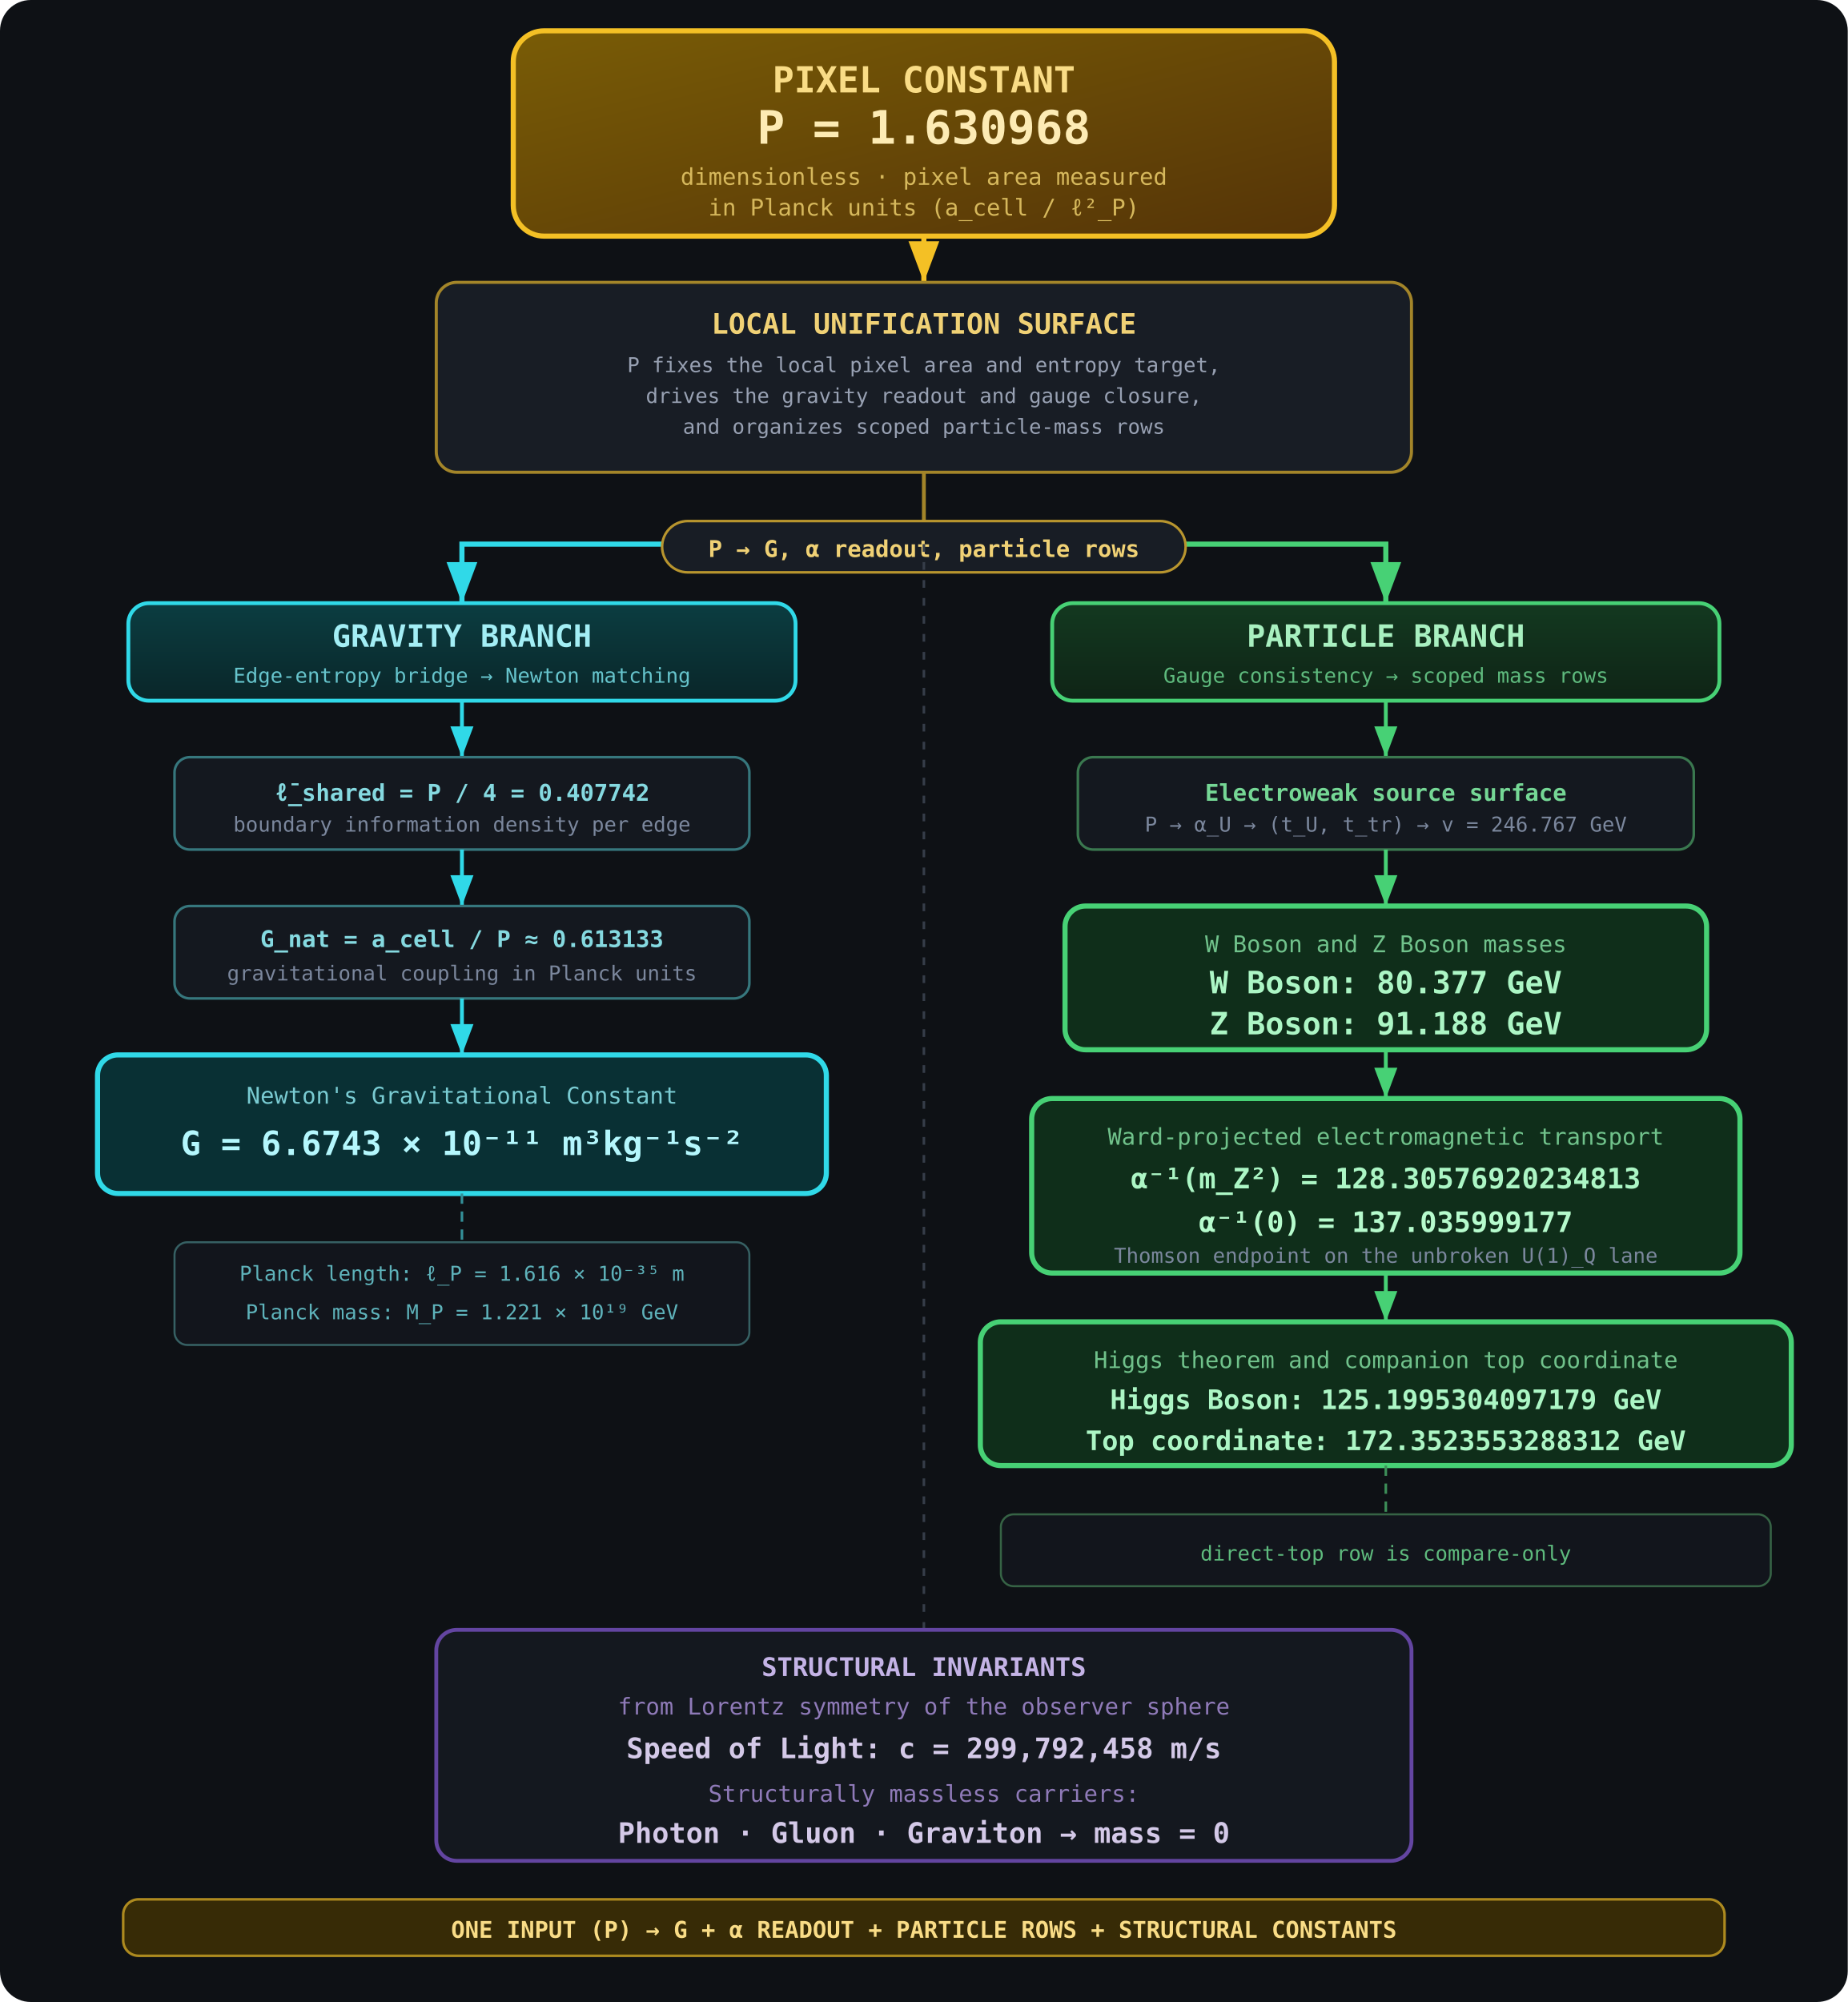
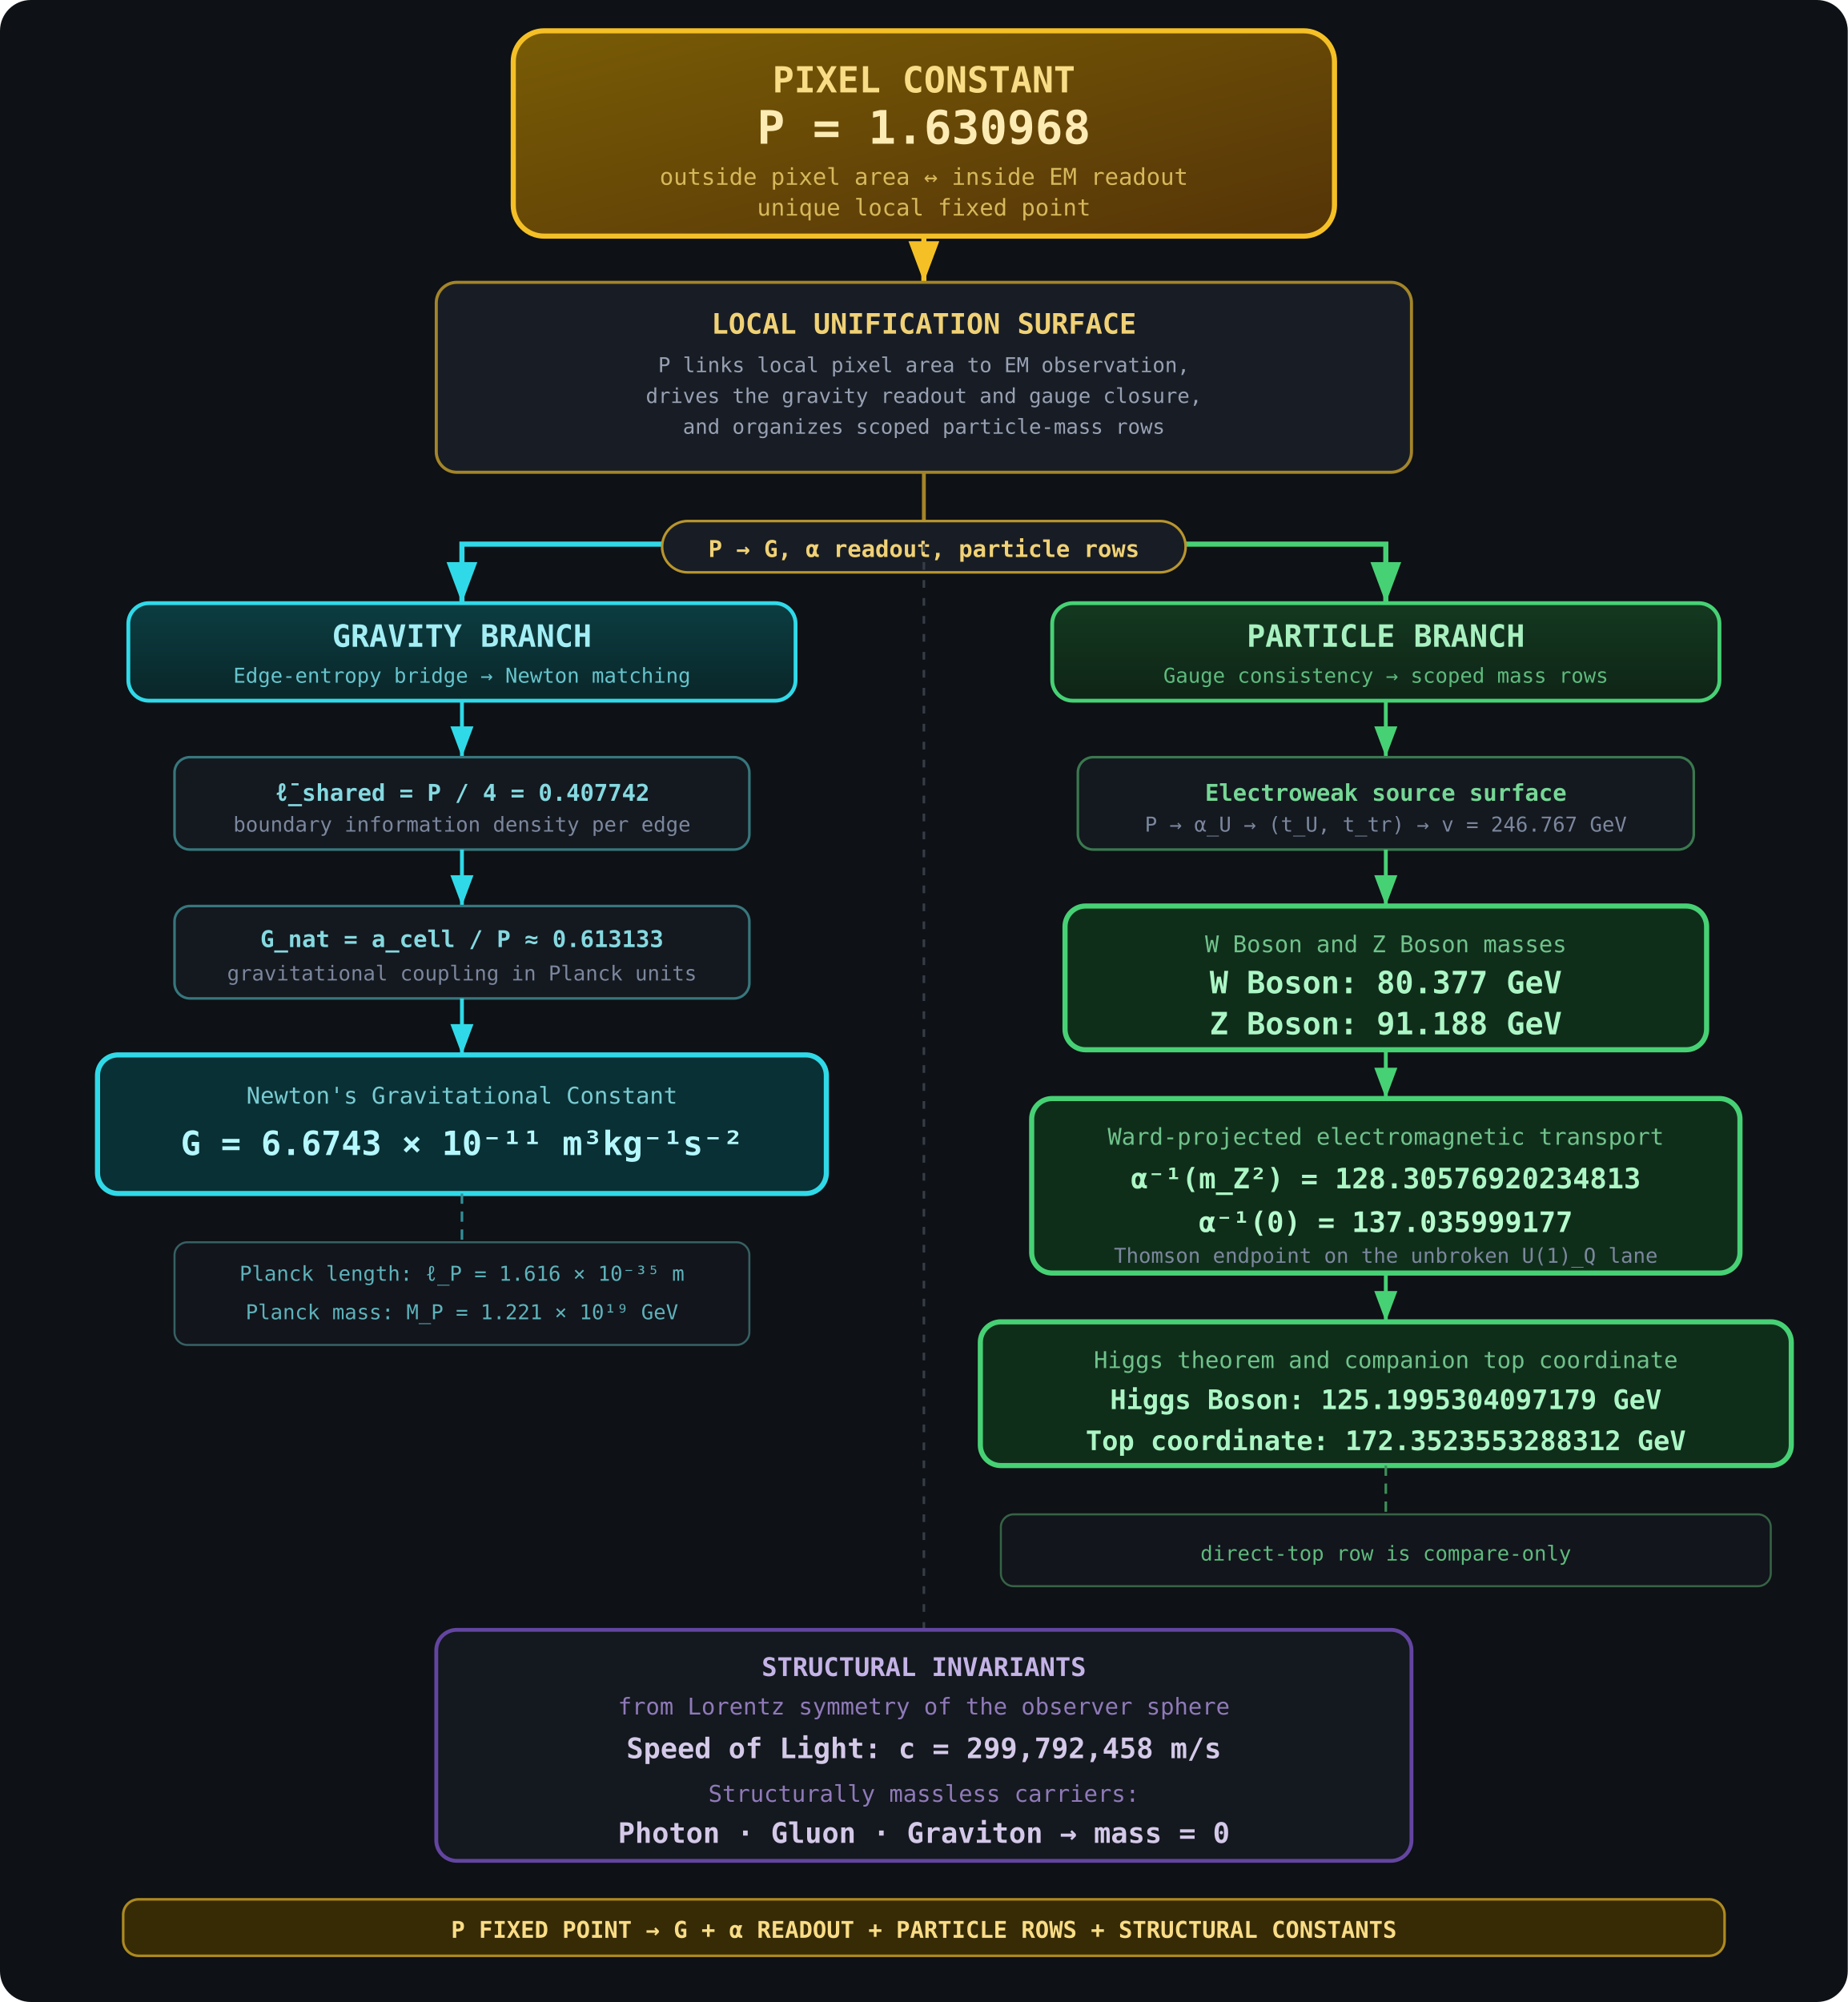
<svg xmlns="http://www.w3.org/2000/svg" width="720" height="780" viewBox="0 0 720 780" role="img" aria-labelledby="title desc">
  <defs>
    <marker id="uni-arrow" markerWidth="8" markerHeight="6" refX="8" refY="3" orient="auto">
      <path d="M0,0 L8,3 L0,6" fill="hsl(45,90%,55%)" />
    </marker>
    <marker id="uni-arrow-cyan" markerWidth="8" markerHeight="6" refX="8" refY="3" orient="auto">
      <path d="M0,0 L8,3 L0,6" fill="hsl(185,80%,55%)" />
    </marker>
    <marker id="uni-arrow-green" markerWidth="8" markerHeight="6" refX="8" refY="3" orient="auto">
      <path d="M0,0 L8,3 L0,6" fill="hsl(140,60%,55%)" />
    </marker>
    <linearGradient id="uni-root-grad" x1="0" y1="0" x2="1" y2="1">
      <stop offset="0%" stop-color="hsl(45,90%,25%)" />
      <stop offset="100%" stop-color="hsl(35,85%,18%)" />
    </linearGradient>
    <linearGradient id="uni-gravity-grad" x1="0" y1="0" x2="0" y2="1">
      <stop offset="0%" stop-color="hsl(185,70%,15%)" />
      <stop offset="100%" stop-color="hsl(185,60%,10%)" />
    </linearGradient>
    <linearGradient id="uni-particle-grad" x1="0" y1="0" x2="0" y2="1">
      <stop offset="0%" stop-color="hsl(140,50%,15%)" />
      <stop offset="100%" stop-color="hsl(140,40%,10%)" />
    </linearGradient>
  </defs>
  <rect width="720" height="780" rx="12" fill="hsl(220,20%,7%)" />
  <rect x="200" y="12" width="320" height="80" rx="12" fill="url(#uni-root-grad)" stroke="hsl(45,90%,55%)" stroke-width="2" />
  <text x="360" y="36" text-anchor="middle" font-family="monospace" font-size="14" font-weight="bold" fill="hsl(45,90%,75%)">PIXEL CONSTANT</text>
  <text x="360" y="56" text-anchor="middle" font-family="monospace" font-size="18" font-weight="bold" fill="hsl(45,95%,85%)">P = 1.630968</text>
-   <text x="360" y="72" text-anchor="middle" font-family="monospace" font-size="9" fill="hsl(45,60%,60%)">dimensionless · pixel area measured</text>
-   <text x="360" y="84" text-anchor="middle" font-family="monospace" font-size="9" fill="hsl(45,60%,60%)">in Planck units (a_cell / ℓ²_P)</text>
+   <text x="360" y="72" text-anchor="middle" font-family="monospace" font-size="9" fill="hsl(45,60%,60%)">outside pixel area ↔ inside EM readout</text>
+   <text x="360" y="84" text-anchor="middle" font-family="monospace" font-size="9" fill="hsl(45,60%,60%)">unique local fixed point</text>
  <line x1="360" y1="92" x2="360" y2="110" stroke="hsl(45,90%,55%)" stroke-width="2" marker-end="url(#uni-arrow)" />
  <rect x="170" y="110" width="380" height="74" rx="8" fill="hsl(220,20%,12%)" stroke="hsl(45,60%,40%)" stroke-width="1.2" />
  <text x="360" y="130" text-anchor="middle" font-family="monospace" font-size="11" font-weight="bold" fill="hsl(45,80%,70%)">LOCAL UNIFICATION SURFACE</text>
-   <text x="360" y="145" text-anchor="middle" font-family="monospace" font-size="8" fill="hsl(220,15%,65%)">P fixes the local pixel area and entropy target,</text>
+   <text x="360" y="145" text-anchor="middle" font-family="monospace" font-size="8" fill="hsl(220,15%,65%)">P links local pixel area to EM observation,</text>
  <text x="360" y="157" text-anchor="middle" font-family="monospace" font-size="8" fill="hsl(220,15%,65%)">drives the gravity readout and gauge closure,</text>
  <text x="360" y="169" text-anchor="middle" font-family="monospace" font-size="8" fill="hsl(220,15%,65%)">and organizes scoped particle-mass rows</text>
  <line x1="360" y1="184" x2="360" y2="212" stroke="hsl(45,60%,40%)" stroke-width="1.5" />
  <path d="M360,212 L180,212 L180,235" stroke="hsl(185,80%,55%)" stroke-width="2" fill="none" marker-end="url(#uni-arrow-cyan)" />
  <path d="M360,212 L540,212 L540,235" stroke="hsl(140,60%,55%)" stroke-width="2" fill="none" marker-end="url(#uni-arrow-green)" />
  <rect x="258" y="203" width="204" height="20" rx="10" fill="hsl(220,20%,12%)" stroke="hsl(45,60%,45%)" stroke-width="1" />
  <text x="360" y="217" text-anchor="middle" font-family="monospace" font-size="9" font-weight="bold" fill="hsl(45,80%,70%)">P → G, α readout, particle rows</text>
  <rect x="50" y="235" width="260" height="38" rx="8" fill="url(#uni-gravity-grad)" stroke="hsl(185,80%,55%)" stroke-width="1.5" />
  <text x="180" y="252" text-anchor="middle" font-family="monospace" font-size="12" font-weight="bold" fill="hsl(185,80%,80%)">GRAVITY BRANCH</text>
  <text x="180" y="266" text-anchor="middle" font-family="monospace" font-size="8" fill="hsl(185,50%,60%)">Edge-entropy bridge → Newton matching</text>
  <line x1="180" y1="273" x2="180" y2="295" stroke="hsl(185,80%,55%)" stroke-width="1.5" marker-end="url(#uni-arrow-cyan)" />
  <rect x="68" y="295" width="224" height="36" rx="6" fill="hsl(220,20%,10%)" stroke="hsl(185,40%,35%)" stroke-width="1" />
  <text x="180" y="312" text-anchor="middle" font-family="monospace" font-size="9" font-weight="bold" fill="hsl(185,60%,70%)">ℓ̄_shared = P / 4 = 0.407742</text>
  <text x="180" y="324" text-anchor="middle" font-family="monospace" font-size="8" fill="hsl(220,15%,55%)">boundary information density per edge</text>
  <line x1="180" y1="331" x2="180" y2="353" stroke="hsl(185,80%,55%)" stroke-width="1.5" marker-end="url(#uni-arrow-cyan)" />
  <rect x="68" y="353" width="224" height="36" rx="6" fill="hsl(220,20%,10%)" stroke="hsl(185,40%,35%)" stroke-width="1" />
  <text x="180" y="369" text-anchor="middle" font-family="monospace" font-size="9" font-weight="bold" fill="hsl(185,60%,70%)">G_nat = a_cell / P ≈ 0.613133</text>
  <text x="180" y="382" text-anchor="middle" font-family="monospace" font-size="8" fill="hsl(220,15%,55%)">gravitational coupling in Planck units</text>
  <line x1="180" y1="389" x2="180" y2="411" stroke="hsl(185,80%,55%)" stroke-width="1.5" marker-end="url(#uni-arrow-cyan)" />
  <rect x="38" y="411" width="284" height="54" rx="8" fill="hsl(185,70%,12%)" stroke="hsl(185,80%,55%)" stroke-width="2" />
  <text x="180" y="430" text-anchor="middle" font-family="monospace" font-size="9" fill="hsl(185,50%,65%)">Newton's Gravitational Constant</text>
  <text x="180" y="450" text-anchor="middle" font-family="monospace" font-size="13" font-weight="bold" fill="hsl(185,95%,85%)">G = 6.6743 × 10⁻¹¹ m³kg⁻¹s⁻²</text>
  <line x1="180" y1="465" x2="180" y2="484" stroke="hsl(185,50%,40%)" stroke-width="1" stroke-dasharray="4,3" />
  <rect x="68" y="484" width="224" height="40" rx="5" fill="hsl(220,20%,9%)" stroke="hsl(185,30%,30%)" stroke-width="0.8" />
  <text x="180" y="499" text-anchor="middle" font-family="monospace" font-size="8" fill="hsl(185,40%,55%)">Planck length: ℓ_P = 1.616 × 10⁻³⁵ m</text>
  <text x="180" y="514" text-anchor="middle" font-family="monospace" font-size="8" fill="hsl(185,40%,55%)">Planck mass: M_P = 1.221 × 10¹⁹ GeV</text>
  <rect x="410" y="235" width="260" height="38" rx="8" fill="url(#uni-particle-grad)" stroke="hsl(140,60%,55%)" stroke-width="1.5" />
  <text x="540" y="252" text-anchor="middle" font-family="monospace" font-size="12" font-weight="bold" fill="hsl(140,70%,80%)">PARTICLE BRANCH</text>
  <text x="540" y="266" text-anchor="middle" font-family="monospace" font-size="8" fill="hsl(140,40%,55%)">Gauge consistency → scoped mass rows</text>
  <line x1="540" y1="273" x2="540" y2="295" stroke="hsl(140,60%,55%)" stroke-width="1.5" marker-end="url(#uni-arrow-green)" />
  <rect x="420" y="295" width="240" height="36" rx="6" fill="hsl(220,20%,10%)" stroke="hsl(140,35%,35%)" stroke-width="1" />
  <text x="540" y="312" text-anchor="middle" font-family="monospace" font-size="9" font-weight="bold" fill="hsl(140,55%,65%)">Electroweak source surface</text>
  <text x="540" y="324" text-anchor="middle" font-family="monospace" font-size="8" fill="hsl(220,15%,55%)">P → α_U → (t_U, t_tr) → v = 246.767 GeV</text>
  <line x1="540" y1="331" x2="540" y2="353" stroke="hsl(140,60%,55%)" stroke-width="1.5" marker-end="url(#uni-arrow-green)" />
  <rect x="415" y="353" width="250" height="56" rx="8" fill="hsl(140,50%,12%)" stroke="hsl(140,60%,55%)" stroke-width="2" />
  <text x="540" y="371" text-anchor="middle" font-family="monospace" font-size="9" fill="hsl(140,40%,60%)">W Boson and Z Boson masses</text>
  <text x="540" y="387" text-anchor="middle" font-family="monospace" font-size="12" font-weight="bold" fill="hsl(140,80%,82%)">W Boson: 80.377 GeV</text>
  <text x="540" y="403" text-anchor="middle" font-family="monospace" font-size="12" font-weight="bold" fill="hsl(140,80%,82%)">Z Boson: 91.188 GeV</text>
  <line x1="540" y1="409" x2="540" y2="428" stroke="hsl(140,60%,55%)" stroke-width="1.5" marker-end="url(#uni-arrow-green)" />
  <rect x="402" y="428" width="276" height="68" rx="8" fill="hsl(140,50%,12%)" stroke="hsl(140,60%,55%)" stroke-width="2" />
  <text x="540" y="446" text-anchor="middle" font-family="monospace" font-size="9" fill="hsl(140,40%,60%)">Ward-projected electromagnetic transport</text>
  <text x="540" y="463" text-anchor="middle" font-family="monospace" font-size="11" font-weight="bold" fill="hsl(140,80%,82%)">α⁻¹(m_Z²) = 128.30576920234813</text>
  <text x="540" y="480" text-anchor="middle" font-family="monospace" font-size="11" font-weight="bold" fill="hsl(140,90%,85%)">α⁻¹(0) = 137.035999177</text>
  <text x="540" y="492" text-anchor="middle" font-family="monospace" font-size="8" fill="hsl(220,15%,55%)">Thomson endpoint on the unbroken U(1)_Q lane</text>
  <line x1="540" y1="496" x2="540" y2="515" stroke="hsl(140,60%,55%)" stroke-width="1.5" marker-end="url(#uni-arrow-green)" />
  <rect x="382" y="515" width="316" height="56" rx="8" fill="hsl(140,50%,12%)" stroke="hsl(140,60%,55%)" stroke-width="2" />
  <text x="540" y="533" text-anchor="middle" font-family="monospace" font-size="9" fill="hsl(140,40%,60%)">Higgs theorem and companion top coordinate</text>
  <text x="540" y="549" text-anchor="middle" font-family="monospace" font-size="10.5" font-weight="bold" fill="hsl(140,80%,82%)">Higgs Boson: 125.1995304097179 GeV</text>
  <text x="540" y="565" text-anchor="middle" font-family="monospace" font-size="10.5" font-weight="bold" fill="hsl(140,80%,82%)">Top coordinate: 172.3523553288312 GeV</text>
  <line x1="540" y1="571" x2="540" y2="590" stroke="hsl(140,40%,40%)" stroke-width="1" stroke-dasharray="4,3" />
  <rect x="390" y="590" width="300" height="28" rx="5" fill="hsl(220,20%,9%)" stroke="hsl(140,30%,30%)" stroke-width="0.8" />
  <text x="540" y="608" text-anchor="middle" font-family="monospace" font-size="8" fill="hsl(140,40%,55%)">direct-top row is compare-only</text>
  <line x1="360" y1="212" x2="360" y2="635" stroke="hsl(220,15%,25%)" stroke-width="1" stroke-dasharray="3,4" />
  <rect x="170" y="635" width="380" height="90" rx="8" fill="hsl(220,20%,10%)" stroke="hsl(260,40%,45%)" stroke-width="1.5" />
  <text x="360" y="653" text-anchor="middle" font-family="monospace" font-size="10" font-weight="bold" fill="hsl(260,50%,80%)">STRUCTURAL INVARIANTS</text>
  <text x="360" y="668" text-anchor="middle" font-family="monospace" font-size="9" fill="hsl(260,30%,60%)">from Lorentz symmetry of the observer sphere</text>
  <text x="360" y="685" text-anchor="middle" font-family="monospace" font-size="11" font-weight="bold" fill="hsl(260,40%,85%)">Speed of Light: c = 299,792,458 m/s</text>
  <text x="360" y="702" text-anchor="middle" font-family="monospace" font-size="9" fill="hsl(260,30%,60%)">Structurally massless carriers:</text>
  <text x="360" y="718" text-anchor="middle" font-family="monospace" font-size="11" font-weight="bold" fill="hsl(260,40%,85%)">Photon · Gluon · Graviton → mass = 0</text>
  <rect x="48" y="740" width="624" height="22" rx="6" fill="hsl(45,80%,12%)" stroke="hsl(45,70%,40%)" stroke-width="1" />
-   <text x="360" y="755" text-anchor="middle" font-family="monospace" font-size="9" font-weight="bold" fill="hsl(45,90%,75%)">ONE INPUT (P) → G + α READOUT + PARTICLE ROWS + STRUCTURAL CONSTANTS</text>
+   <text x="360" y="755" text-anchor="middle" font-family="monospace" font-size="9" font-weight="bold" fill="hsl(45,90%,75%)">P FIXED POINT → G + α READOUT + PARTICLE ROWS + STRUCTURAL CONSTANTS</text>
</svg>
